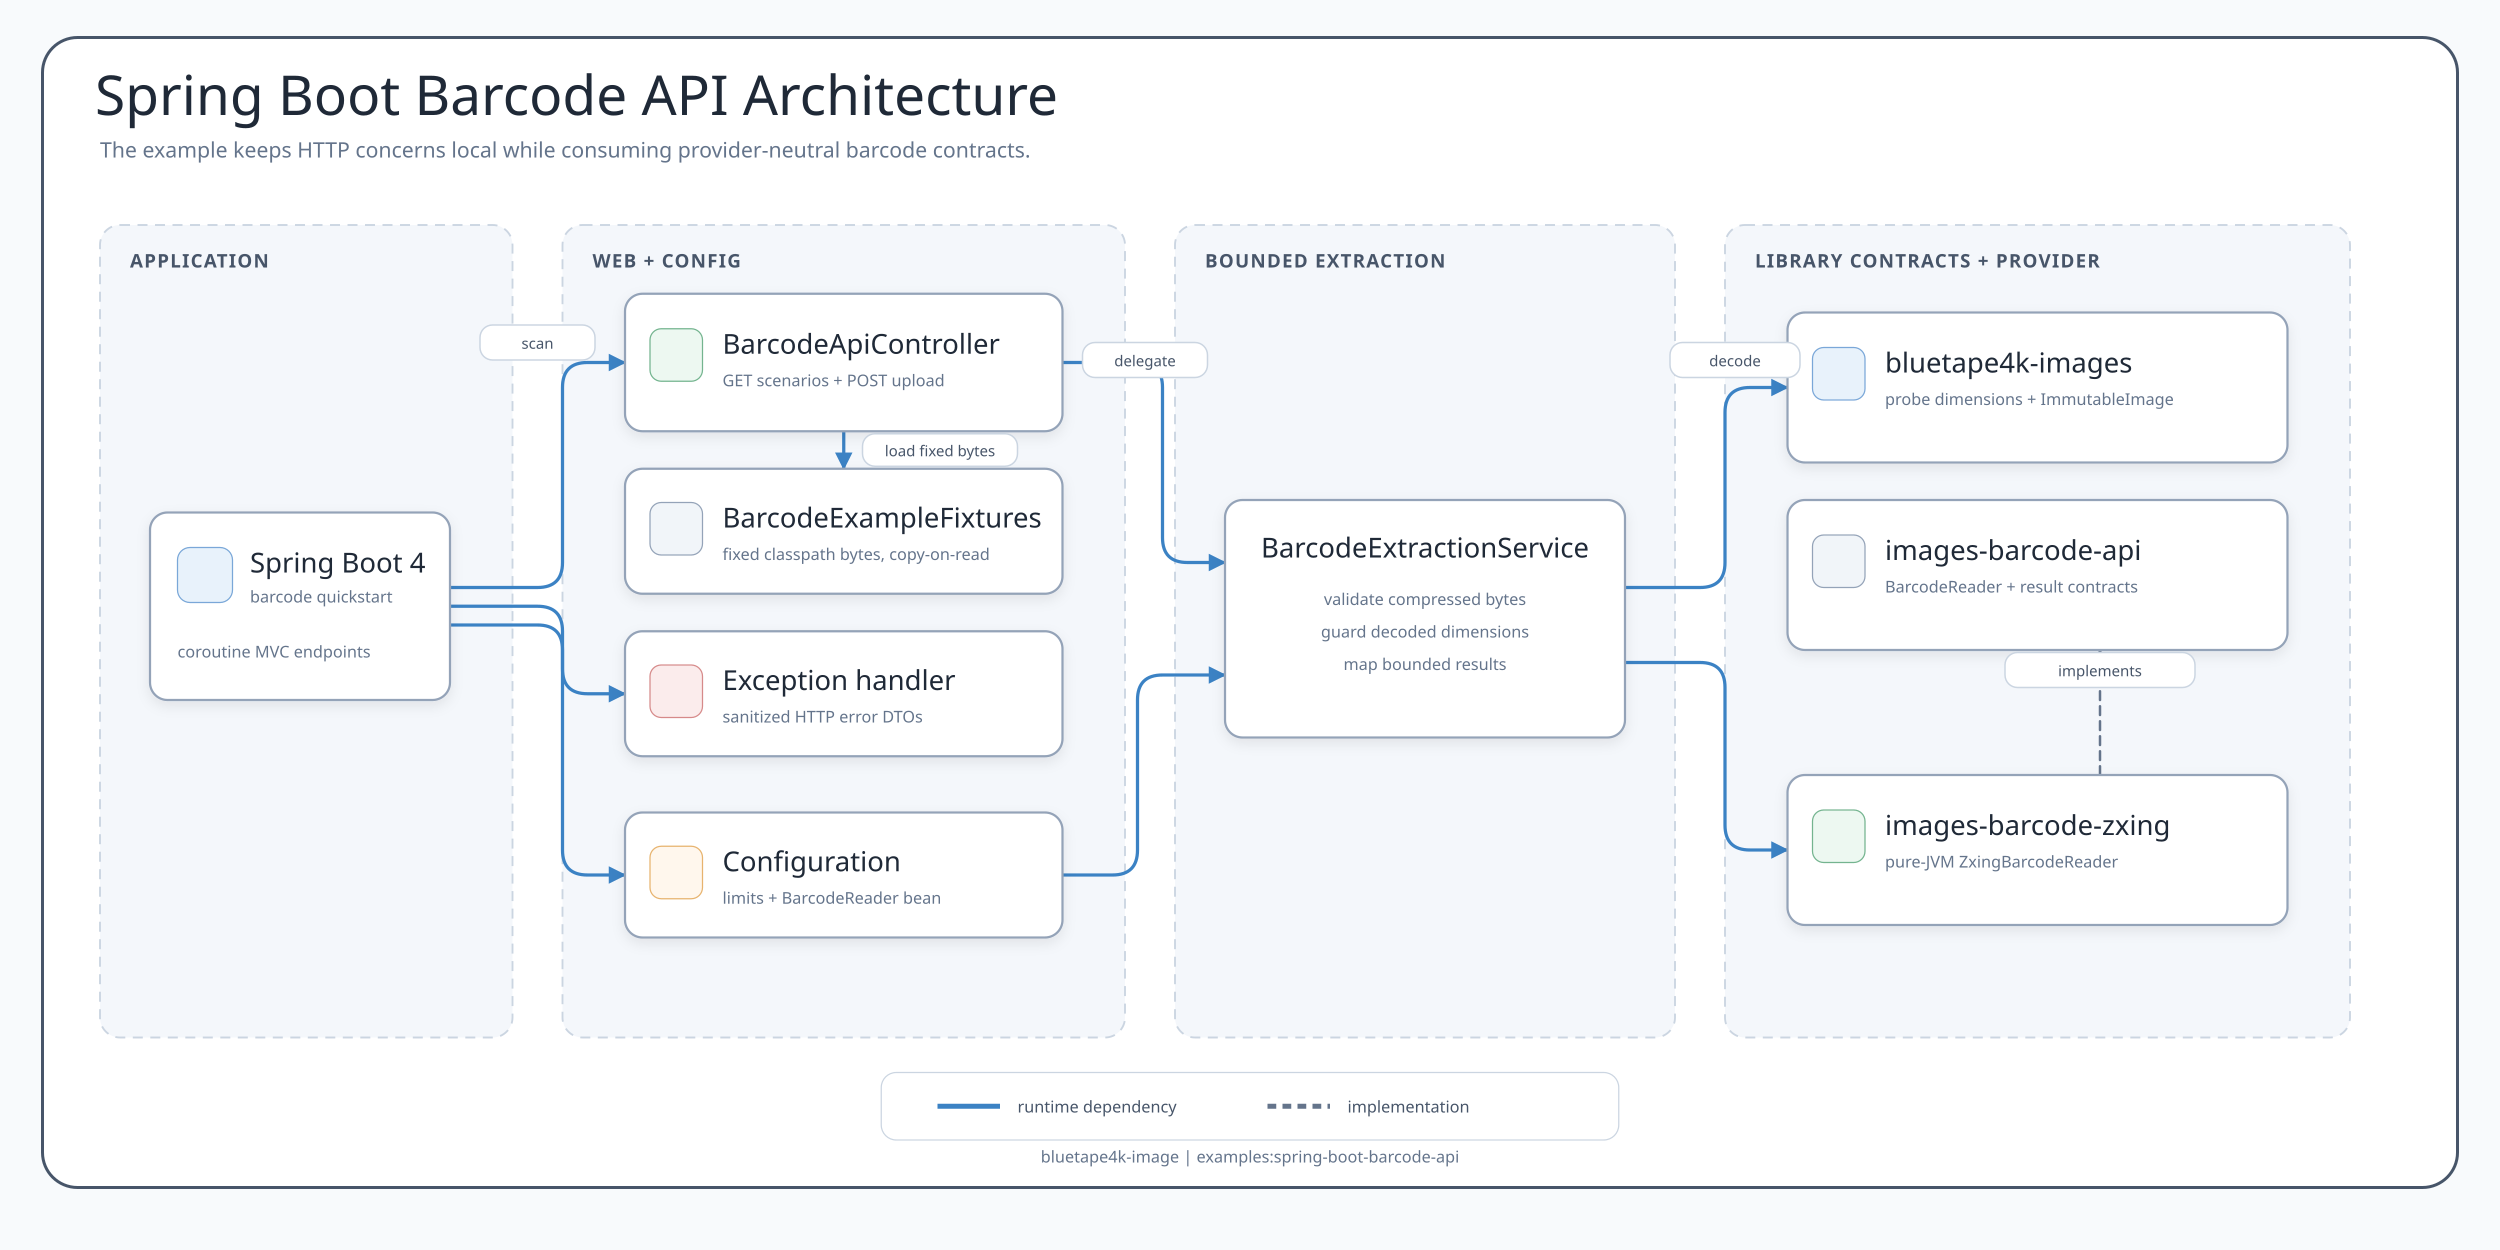
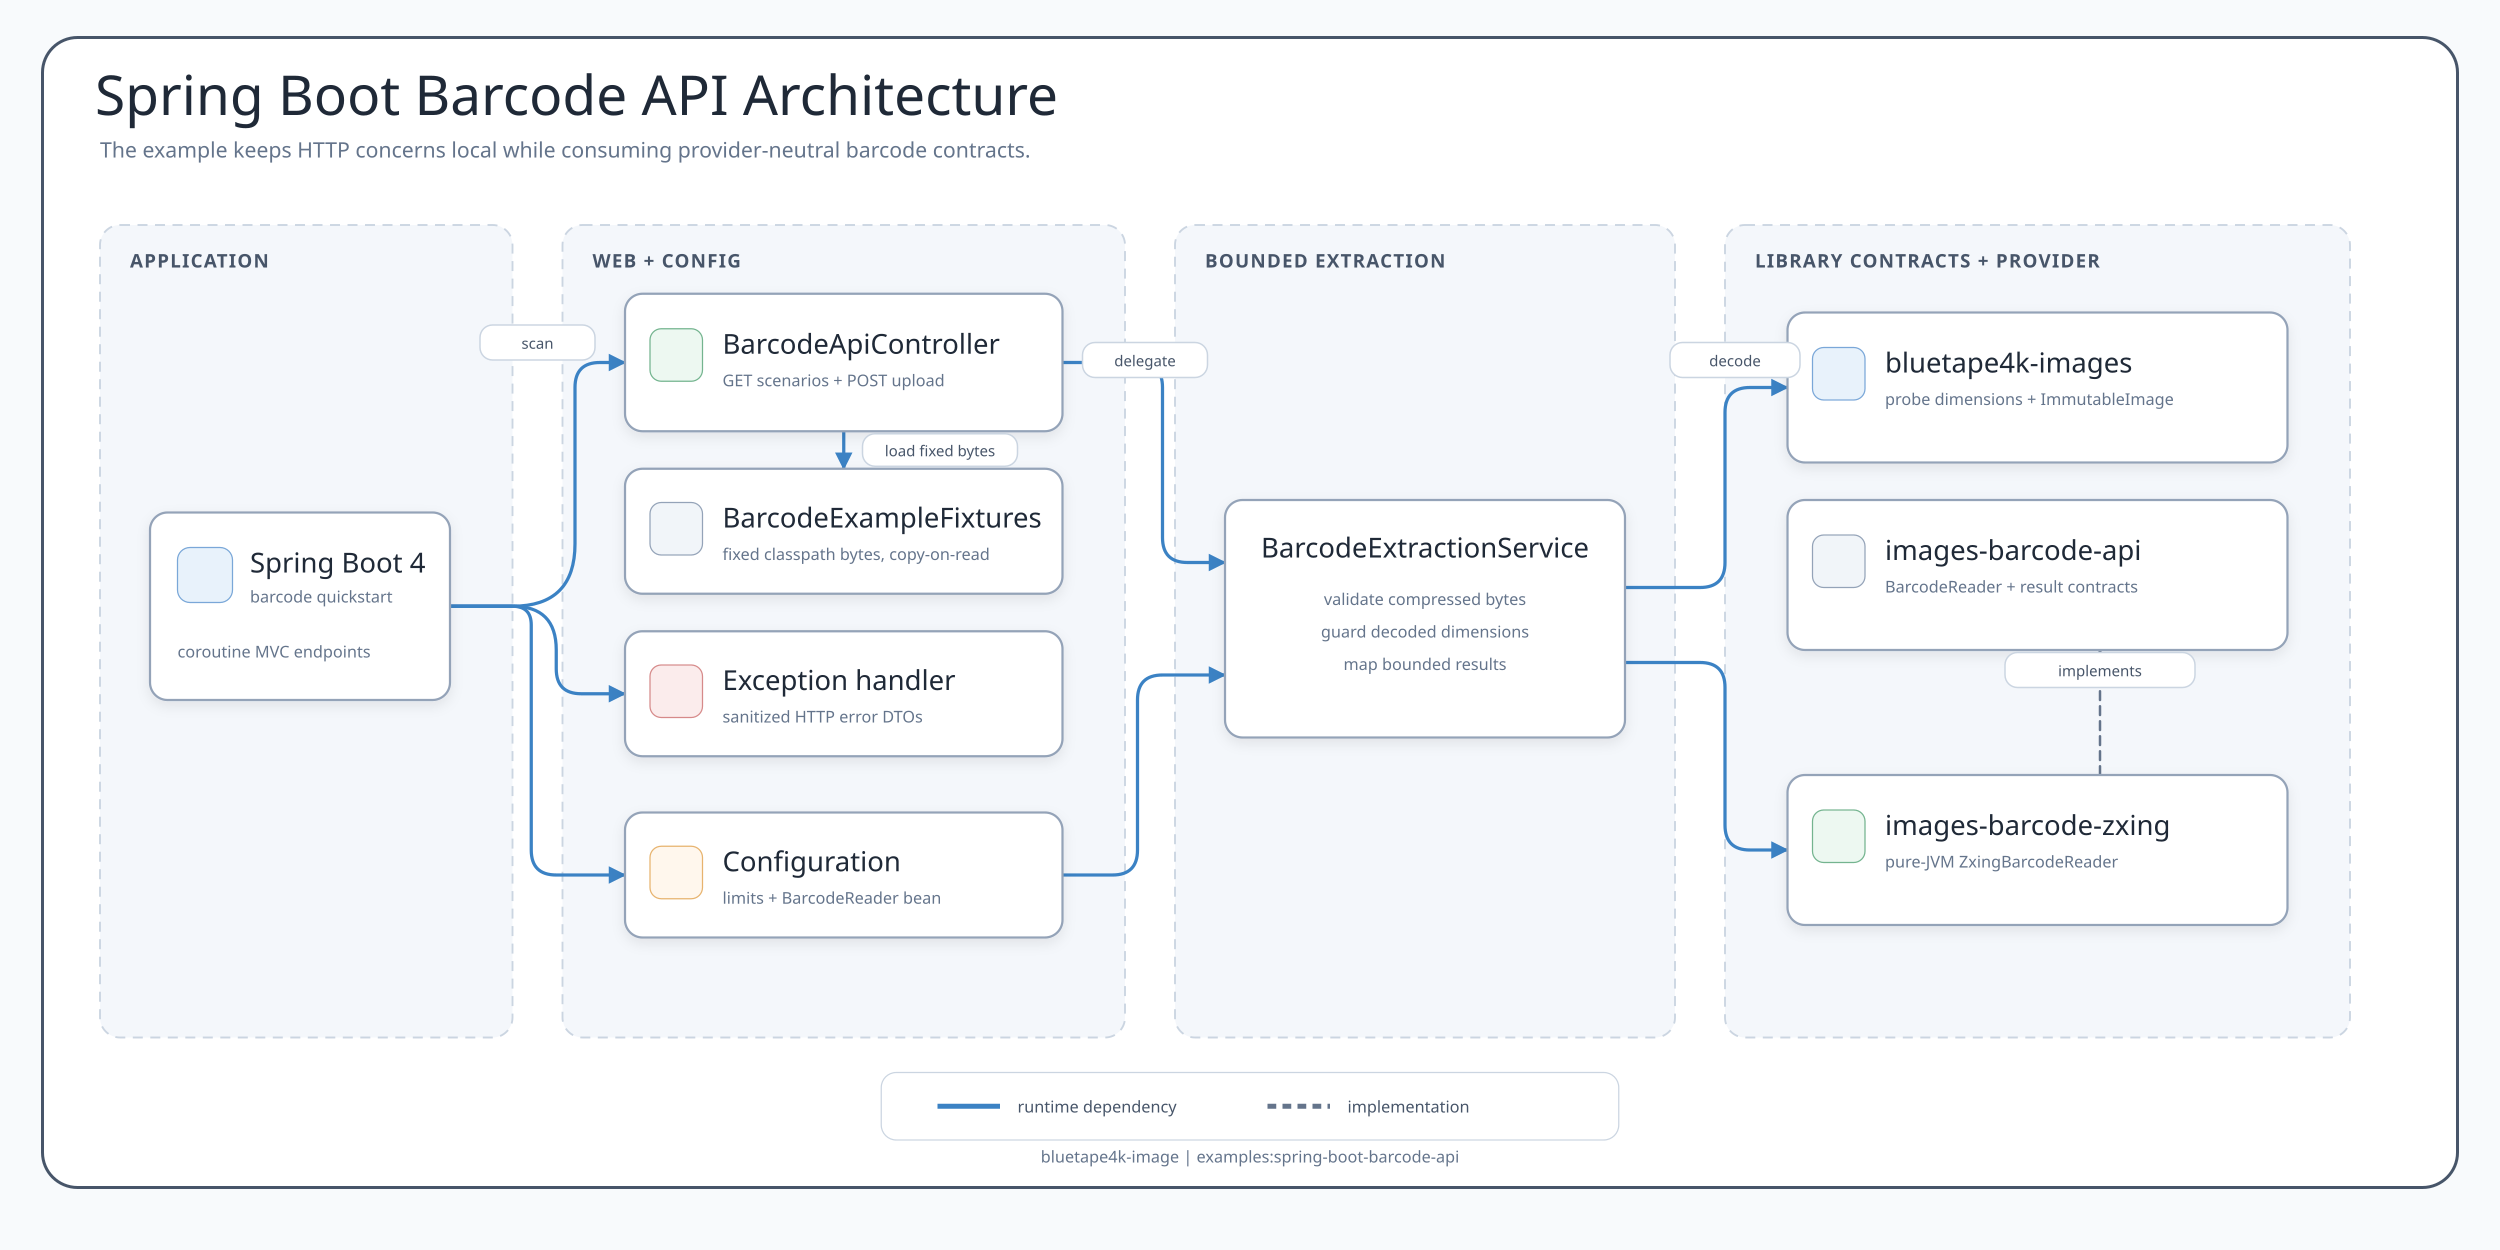
<svg xmlns="http://www.w3.org/2000/svg" width="2000" height="1000" viewBox="0 0 2000 1000" role="img" aria-label="Spring Boot Barcode API Architecture">
  <defs>
    <marker id="arrow-blue" markerUnits="userSpaceOnUse" markerWidth="14" markerHeight="14" refX="13" refY="7" orient="auto">
      <polygon points="0,0 14,7 0,14" fill="#3b82c4" />
    </marker>
    <marker id="arrow-gray" markerUnits="userSpaceOnUse" markerWidth="10" markerHeight="10" refX="9" refY="5" orient="auto">
      <polygon points="0,0 10,5 0,10" fill="#64748b" />
    </marker>
    <filter id="shadow" x="-10%" y="-10%" width="120%" height="130%">
      <feDropShadow dx="0" dy="4" stdDeviation="5" flood-color="#0f172a" flood-opacity="0.08" />
    </filter>
    <style>
      .canvas{fill:#f8fafc}
      .frame{fill:#fff;stroke:#475569;stroke-width:2.4}
      .title{font-family:"Architects Daughter";font-size:44px;fill:#1f2937}
      .subtitle{font-family:"Comic Mono";font-size:17px;fill:#64748b}
      .lane{fill:#f4f7fb;stroke:#cbd5e1;stroke-width:1.5;stroke-dasharray:8 6}
      .lane-title{font-family:"Comic Mono";font-size:15px;fill:#475569;font-weight:700;letter-spacing:1px}
      .card{fill:#fff;stroke:#94a3b8;stroke-width:1.8;filter:url(#shadow)}
      .node-title{font-family:"Architects Daughter";font-size:22px;fill:#1f2937}
      .node-detail{font-family:"Comic Mono";font-size:13px;fill:#64748b}
      .edge{fill:none;stroke:#3b82c4;stroke-width:2.6;marker-end:url(#arrow-blue);stroke-linecap:round;stroke-linejoin:round}
      .edge-static{fill:none;stroke:#64748b;stroke-width:2;stroke-dasharray:7 5;marker-end:url(#arrow-gray);stroke-linecap:round;stroke-linejoin:round}
      .label-box{fill:#fff;stroke:#cbd5e1;stroke-width:1.2}
      .label{font-family:"Comic Mono";font-size:12px;fill:#475569}
      .legend{font-family:"Comic Mono";font-size:13px;fill:#475569}
      .footer{font-family:"Comic Mono";font-size:13px;fill:#64748b}
    </style>
  </defs>
  <rect class="canvas" width="2000" height="1000" />
  <rect class="frame" x="34" y="30" width="1932" height="920" rx="28" />
  <text class="title" x="76" y="92">Spring Boot Barcode API Architecture</text>
  <text class="subtitle" x="80" y="126">The example keeps HTTP concerns local while consuming provider-neutral barcode contracts.</text>
  <g id="lanes">
    <rect class="lane" x="80" y="180" width="330" height="650" rx="16" />
    <text class="lane-title" x="104" y="214">APPLICATION</text>
    <rect class="lane" x="450" y="180" width="450" height="650" rx="16" />
    <text class="lane-title" x="474" y="214">WEB + CONFIG</text>
    <rect class="lane" x="940" y="180" width="400" height="650" rx="16" />
    <text class="lane-title" x="964" y="214">BOUNDED EXTRACTION</text>
    <rect class="lane" x="1380" y="180" width="500" height="650" rx="16" />
    <text class="lane-title" x="1404" y="214">LIBRARY CONTRACTS + PROVIDER</text>
  </g>
  <g id="connectors">
-     <path data-connector="true" class="edge" stroke="#3b82c4" d="M 360 470 L 430 470 Q 450 470 450 450 L 450 310 Q 450 290 470 290 L 500 290" />
-     <path data-connector="true" class="edge" stroke="#3b82c4" d="M 360 485 L 430 485 Q 450 485 450 505 L 450 535 Q 450 555 470 555 L 500 555" />
-     <path data-connector="true" class="edge" stroke="#3b82c4" d="M 360 500 L 430 500 Q 450 500 450 520 L 450 680 Q 450 700 470 700 L 500 700" />
-     <path data-connector="true" class="edge" stroke="#3b82c4" d="M 675 345 L 675 375" />
-     <path data-connector="true" class="edge" stroke="#3b82c4" d="M 850 290 L 910 290 Q 930 290 930 310 L 930 430 Q 930 450 950 450 L 980 450" />
-     <path data-connector="true" class="edge" stroke="#3b82c4" d="M 850 700 L 890 700 Q 910 700 910 680 L 910 560 Q 910 540 930 540 L 980 540" />
-     <path data-connector="true" class="edge" stroke="#3b82c4" d="M 1300 470 L 1360 470 Q 1380 470 1380 450 L 1380 330 Q 1380 310 1400 310 L 1430 310" />
-     <path data-connector="true" class="edge" stroke="#3b82c4" d="M 1300 530 L 1360 530 Q 1380 530 1380 550 L 1380 660 Q 1380 680 1400 680 L 1430 680" />
-     <path data-connector="true" class="edge-static" stroke="#64748b" d="M 1680 620 L 1680 520" />
+     <path data-connector="spring-to-controller" class="edge" stroke="#3b82c4" d="M 360 485 L 410 485 Q 460 485 460 435 L 460 310 Q 460 290 480 290 L 500 290" />
+     <path data-connector="spring-to-handler" class="edge" stroke="#3b82c4" d="M 360 485 L 410 485 Q 445 485 445 520 L 445 535 Q 445 555 465 555 L 500 555" />
+     <path data-connector="spring-to-configuration" class="edge" stroke="#3b82c4" d="M 360 485 L 410 485 Q 425 485 425 500 L 425 680 Q 425 700 445 700 L 500 700" />
+     <path data-connector="controller-to-fixtures" class="edge" stroke="#3b82c4" d="M 675 345 L 675 375" />
+     <path data-connector="controller-to-service" class="edge" stroke="#3b82c4" d="M 850 290 L 910 290 Q 930 290 930 310 L 930 430 Q 930 450 950 450 L 980 450" />
+     <path data-connector="configuration-to-service" class="edge" stroke="#3b82c4" d="M 850 700 L 890 700 Q 910 700 910 680 L 910 560 Q 910 540 930 540 L 980 540" />
+     <path data-connector="service-to-images" class="edge" stroke="#3b82c4" d="M 1300 470 L 1360 470 Q 1380 470 1380 450 L 1380 330 Q 1380 310 1400 310 L 1430 310" />
+     <path data-connector="service-to-zxing" class="edge" stroke="#3b82c4" d="M 1300 530 L 1360 530 Q 1380 530 1380 550 L 1380 660 Q 1380 680 1400 680 L 1430 680" />
+     <path data-connector="zxing-implements-api" class="edge-static" stroke="#64748b" d="M 1680 620 L 1680 520" />
  </g>
  <g id="cards">
    <g id="application">
      <rect class="card" x="120" y="410" width="240" height="150" rx="14" />
      <rect x="142" y="438" width="44" height="44" rx="10" fill="#e8f2fb" stroke="#7aa7d8" />
      <text class="node-title" x="200" y="458">Spring Boot 4</text>
      <text class="node-detail" x="200" y="482">barcode quickstart</text>
      <text class="node-detail" x="142" y="526">coroutine MVC endpoints</text>
    </g>
    <g id="controller">
      <rect class="card" x="500" y="235" width="350" height="110" rx="14" />
      <rect x="520" y="263" width="42" height="42" rx="9" fill="#edf8f1" stroke="#74b48f" />
      <text class="node-title" x="578" y="283">BarcodeApiController</text>
      <text class="node-detail" x="578" y="309">GET scenarios + POST upload</text>
    </g>
    <g id="fixtures">
      <rect class="card" x="500" y="375" width="350" height="100" rx="14" />
      <rect x="520" y="402" width="42" height="42" rx="9" fill="#f1f5f9" stroke="#94a3b8" />
      <text class="node-title" x="578" y="422">BarcodeExampleFixtures</text>
      <text class="node-detail" x="578" y="448">fixed classpath bytes, copy-on-read</text>
    </g>
    <g id="handler">
      <rect class="card" x="500" y="505" width="350" height="100" rx="14" />
      <rect x="520" y="532" width="42" height="42" rx="9" fill="#fbecec" stroke="#d68a8a" />
      <text class="node-title" x="578" y="552">Exception handler</text>
      <text class="node-detail" x="578" y="578">sanitized HTTP error DTOs</text>
    </g>
    <g id="configuration">
      <rect class="card" x="500" y="650" width="350" height="100" rx="14" />
      <rect x="520" y="677" width="42" height="42" rx="9" fill="#fff7ed" stroke="#e7b36e" />
      <text class="node-title" x="578" y="697">Configuration</text>
      <text class="node-detail" x="578" y="723">limits + BarcodeReader bean</text>
    </g>
    <g id="service">
      <rect class="card" x="980" y="400" width="320" height="190" rx="14" />
      <text class="node-title" x="1140" y="446" text-anchor="middle">BarcodeExtractionService</text>
      <text class="node-detail" x="1140" y="484" text-anchor="middle">validate compressed bytes</text>
      <text class="node-detail" x="1140" y="510" text-anchor="middle">guard decoded dimensions</text>
      <text class="node-detail" x="1140" y="536" text-anchor="middle">map bounded results</text>
    </g>
    <g id="images-core">
      <rect class="card" x="1430" y="250" width="400" height="120" rx="14" />
      <rect x="1450" y="278" width="42" height="42" rx="9" fill="#e8f2fb" stroke="#7aa7d8" />
      <text class="node-title" x="1508" y="298">bluetape4k-images</text>
      <text class="node-detail" x="1508" y="324">probe dimensions + ImmutableImage</text>
    </g>
    <g id="barcode-api">
      <rect class="card" x="1430" y="400" width="400" height="120" rx="14" />
      <rect x="1450" y="428" width="42" height="42" rx="9" fill="#f1f5f9" stroke="#94a3b8" />
      <text class="node-title" x="1508" y="448">images-barcode-api</text>
      <text class="node-detail" x="1508" y="474">BarcodeReader + result contracts</text>
    </g>
    <g id="zxing-provider">
      <rect class="card" x="1430" y="620" width="400" height="120" rx="14" />
      <rect x="1450" y="648" width="42" height="42" rx="9" fill="#edf8f1" stroke="#74b48f" />
      <text class="node-title" x="1508" y="668">images-barcode-zxing</text>
      <text class="node-detail" x="1508" y="694">pure-JVM ZxingBarcodeReader</text>
    </g>
  </g>
  <g id="labels">
    <rect class="label-box" x="384" y="260" width="92" height="28" rx="10" />
    <text class="label" x="430" y="279" text-anchor="middle">scan</text>
    <rect class="label-box" x="866" y="274" width="100" height="28" rx="10" />
    <text class="label" x="916" y="293" text-anchor="middle">delegate</text>
    <rect class="label-box" x="690" y="347" width="124" height="26" rx="10" />
    <text class="label" x="752" y="365" text-anchor="middle">load fixed bytes</text>
    <rect class="label-box" x="1336" y="274" width="104" height="28" rx="10" />
    <text class="label" x="1388" y="293" text-anchor="middle">decode</text>
    <rect class="label-box" x="1604" y="522" width="152" height="28" rx="10" />
    <text class="label" x="1680" y="541" text-anchor="middle">implements</text>
  </g>
  <g id="legend">
    <rect x="705" y="858" width="590" height="54" rx="12" fill="#fff" stroke="#cbd5e1" />
    <line x1="750" y1="885" x2="800" y2="885" stroke="#3b82c4" stroke-width="4" />
    <text class="legend" x="814" y="890">runtime dependency</text>
    <line x1="1014" y1="885" x2="1064" y2="885" stroke="#64748b" stroke-width="4" stroke-dasharray="7 5" />
    <text class="legend" x="1078" y="890">implementation</text>
  </g>
  <text class="footer" x="1000" y="930" text-anchor="middle">bluetape4k-image | examples:spring-boot-barcode-api</text>
</svg>
